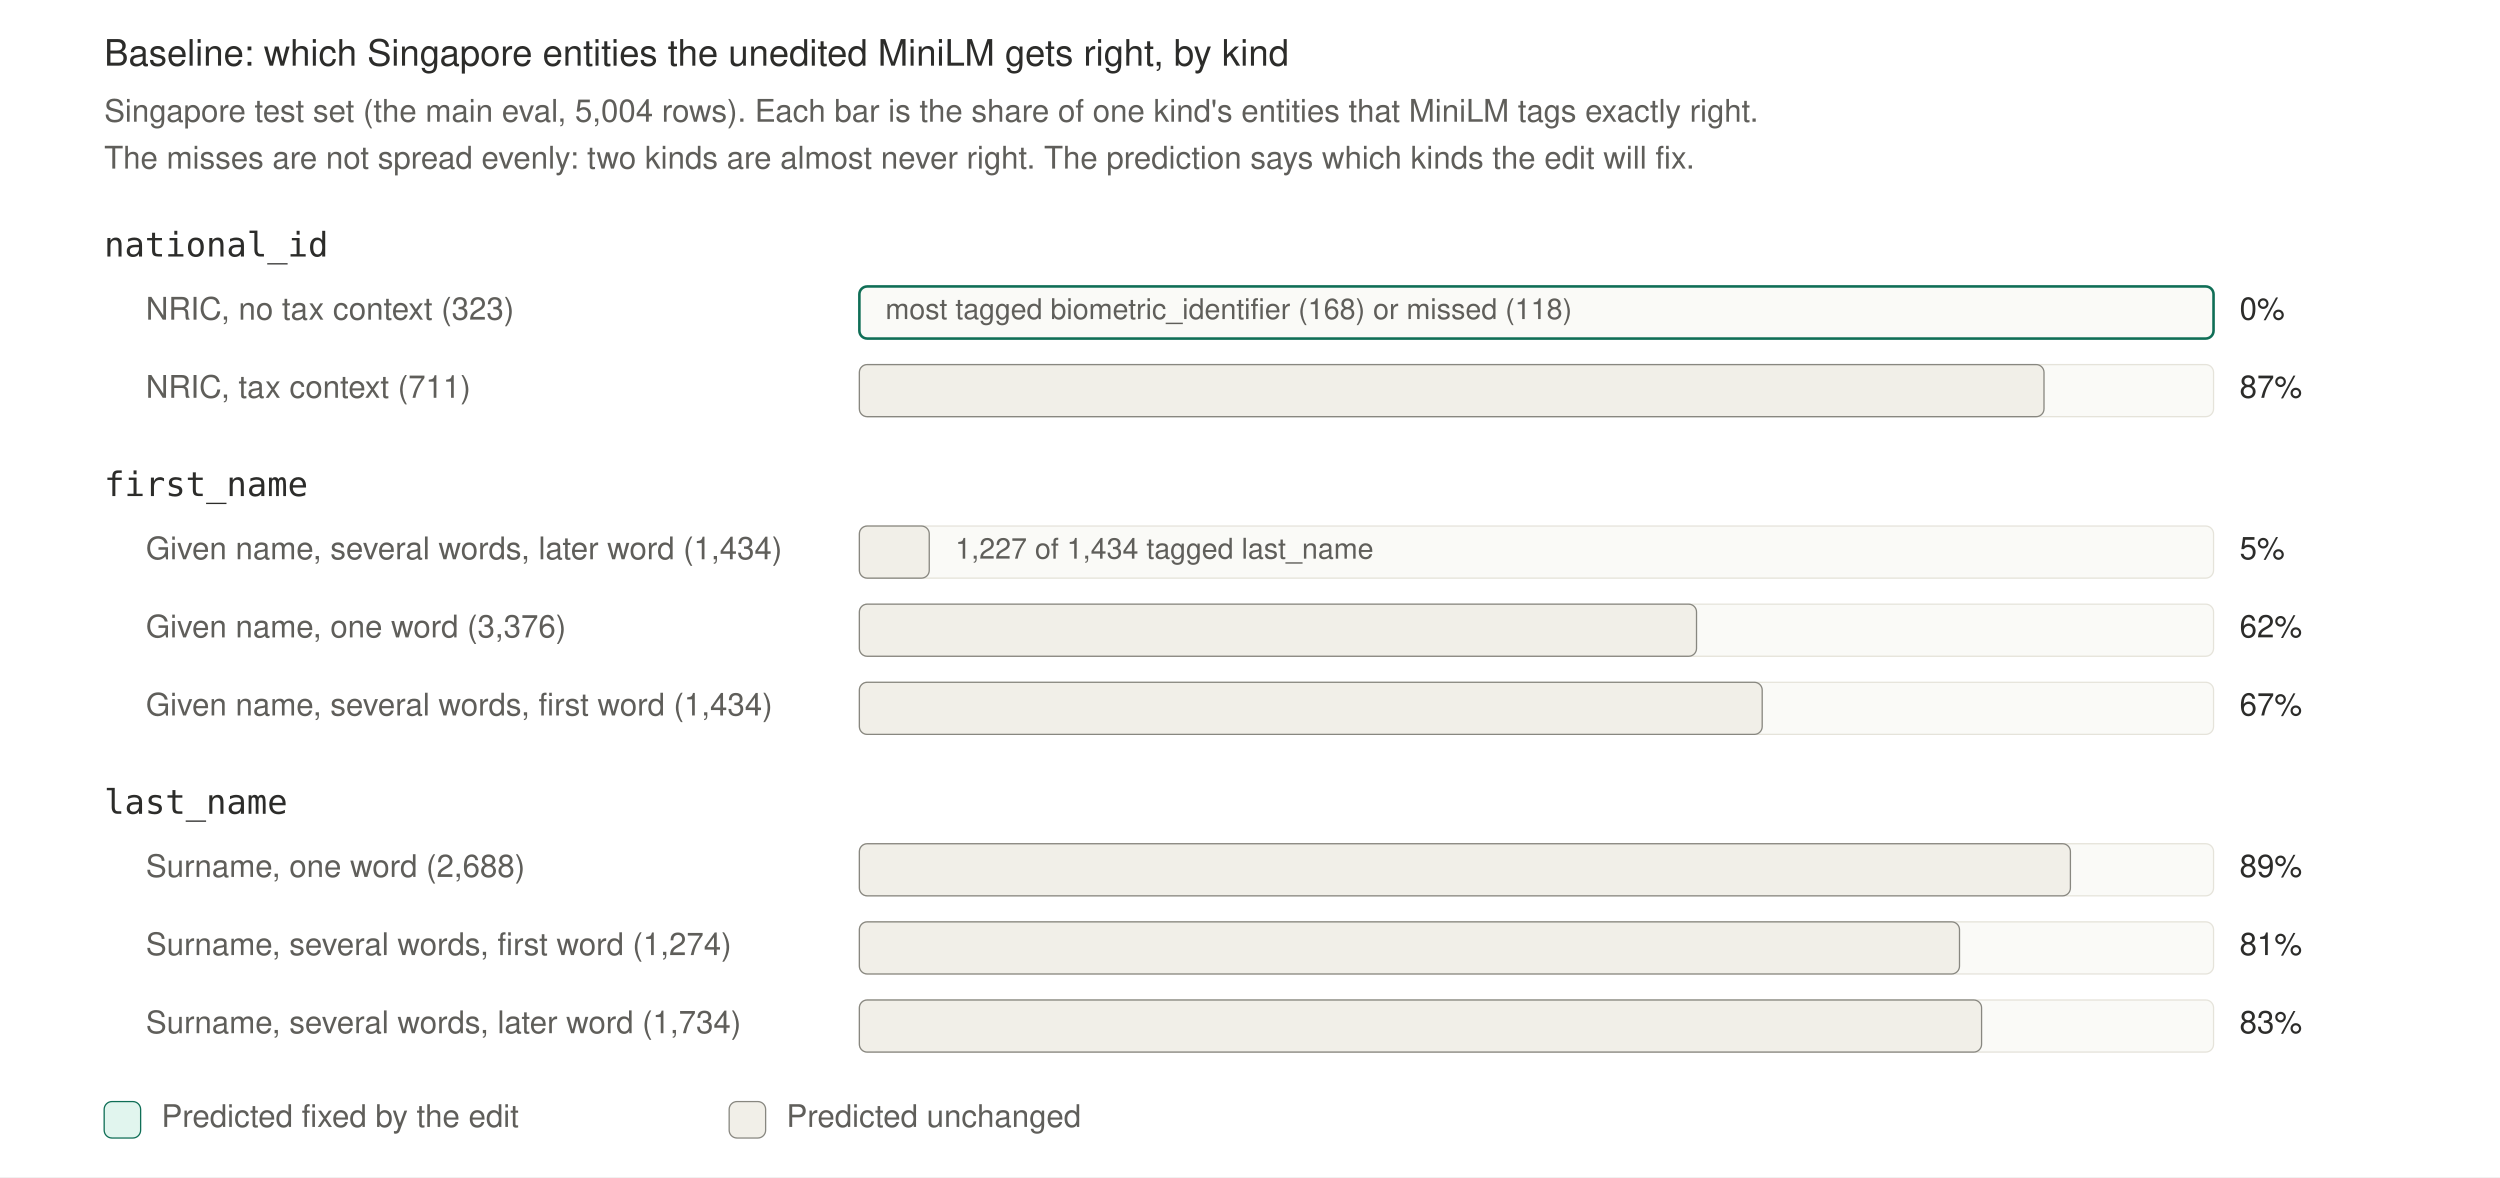
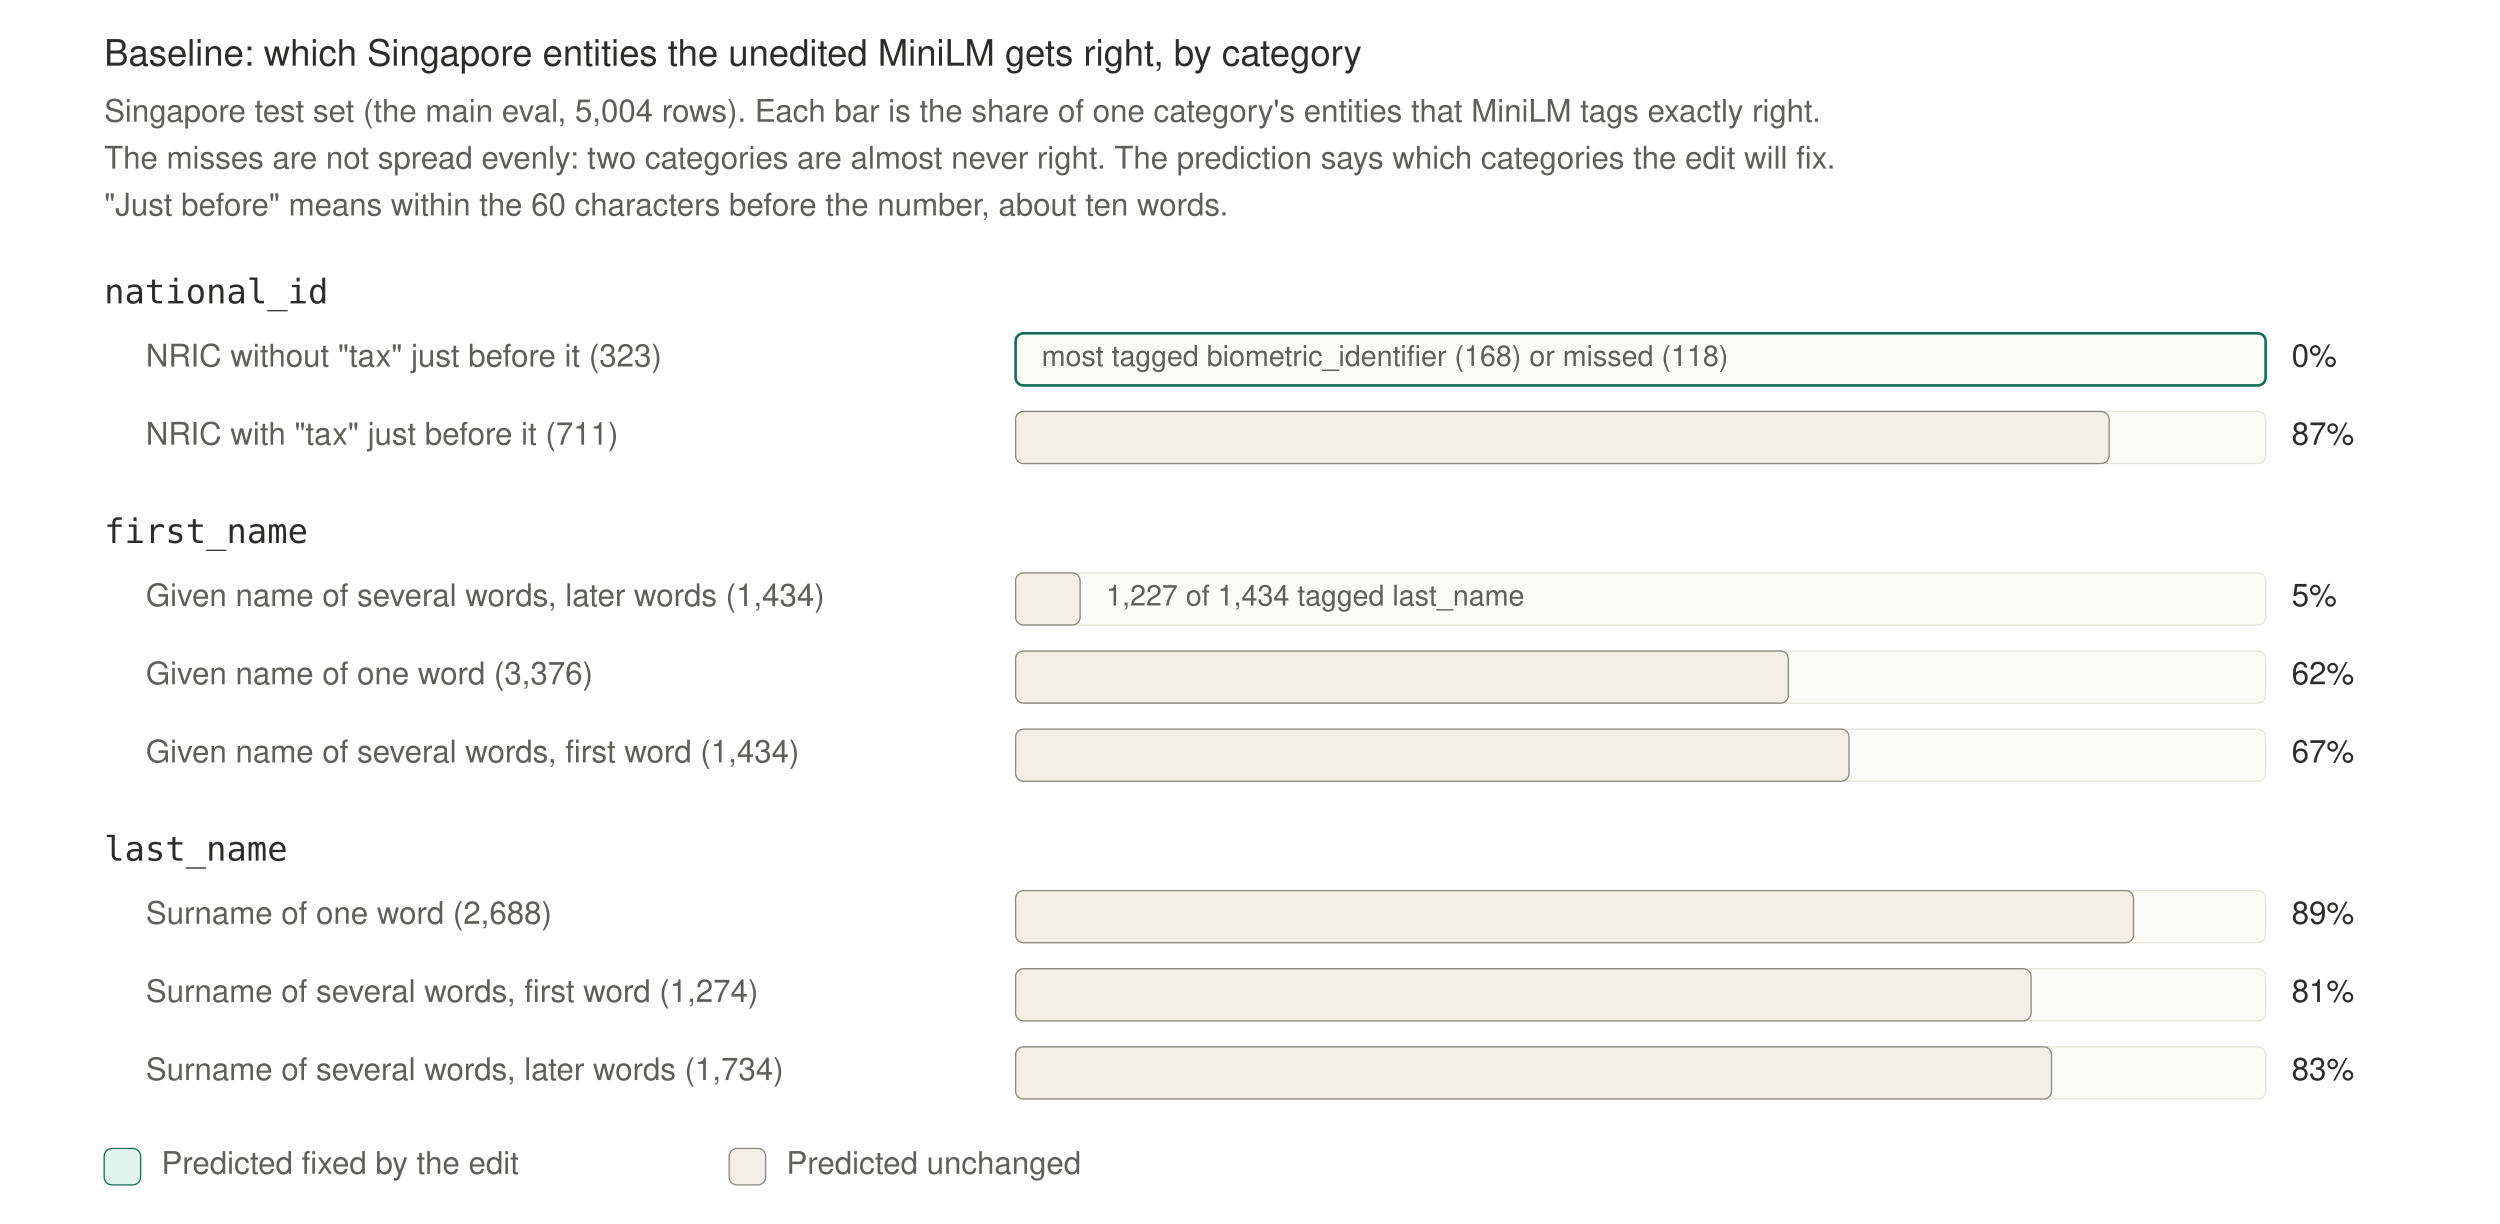
- <svg xmlns="http://www.w3.org/2000/svg" width="960" height="452" viewBox="0 0 960 452" role="img">
+ <svg xmlns="http://www.w3.org/2000/svg" width="960" height="470" viewBox="0 0 960 470" role="img">
  <style>
text { font-family: -apple-system, "Segoe UI", Helvetica, Arial, sans-serif; }
.th { font-size: 14px; font-weight: 500; fill: #2C2C2A; }
.ts { font-size: 12px; fill: #5F5E5A; }
.tl { font-size: 11px; fill: #5F5E5A; }
.mono { font-family: Menlo, Consolas, "DejaVu Sans Mono", monospace; font-size: 13px; fill: #2C2C2A; }
.box rect { fill: #F1EFE8; stroke: #888780; }
.arr { stroke: #5F5E5A; stroke-width: 1.5; fill: none; }
.c-teal rect, rect.c-teal { fill: #E1F5EE; stroke: #0F6E56; } .c-teal .th { fill: #085041; } .c-teal .ts { fill: #0F6E56; }
.c-coral rect, rect.c-coral { fill: #FAECE7; stroke: #993C1D; } .c-coral .th { fill: #712B13; } .c-coral .ts { fill: #993C1D; }
rect.sc { fill: #E1F5EE; stroke: #0F6E56; } text.sc { fill: #085041; font-weight: 500; }
rect.dr { fill: none; stroke: #888780; stroke-dasharray: 4 3; }
.c-purple rect { fill: #EEEDFE; stroke: #534AB7; } .c-purple .th { fill: #3C3489; } .c-purple .ts { fill: #534AB7; }
.card { fill: #FAFAF7; stroke: #E5E3DA; }
rect.tag { fill: #FBEAF0; stroke: #993556; }
.tv { font-size: 12px; font-weight: 500; fill: #2C2C2A; }
.ok { font-size: 12px; font-weight: 500; fill: #3B6D11; } .bad { font-size: 12px; font-weight: 500; fill: #A32D2D; }
</style>
  <defs>
    <marker id="arrow" viewBox="0 0 10 10" refX="8" refY="5" markerWidth="6" markerHeight="6" orient="auto-start-reverse">
      <path d="M2 1L8 5L2 9" fill="none" stroke="#5F5E5A" stroke-width="1.5" stroke-linecap="round" stroke-linejoin="round" />
    </marker>
  </defs>
-   <rect x="0" y="0" width="960" height="452" fill="#FFFFFF" />
-   <text class="th" x="40" y="22" text-anchor="start" dominant-baseline="central">Baseline: which Singapore entities the unedited MiniLM gets right, by kind</text>
-   <text class="ts" x="40" y="44" text-anchor="start" dominant-baseline="central">Singapore test set (the main eval, 5,004 rows). Each bar is the share of one kind's entities that MiniLM tags exactly right.</text>
-   <text class="ts" x="40" y="62" text-anchor="start" dominant-baseline="central">The misses are not spread evenly: two kinds are almost never right. The prediction says which kinds the edit will fix.</text>
-   <text class="mono" x="40" y="94" text-anchor="start" dominant-baseline="central">national_id</text>
-   <text class="ts" x="56" y="120" text-anchor="start" dominant-baseline="central">NRIC, no tax context (323)</text>
-   <rect x="330" y="110" width="520" height="20" rx="3" fill="#FAFAF7" stroke="#0F6E56" stroke-width="1" />
-   <text class="tl" x="340" y="120" text-anchor="start" dominant-baseline="central">most tagged biometric_identifier (168) or missed (118)</text>
-   <text class="tv" x="860" y="120" text-anchor="start" dominant-baseline="central">0%</text>
-   <text class="ts" x="56" y="150" text-anchor="start" dominant-baseline="central">NRIC, tax context (711)</text>
-   <rect x="330" y="140" width="520" height="20" rx="3" fill="#FAFAF7" stroke="#E5E3DA" stroke-width="0.5" />
+   <rect x="0" y="0" width="960" height="470" fill="#FFFFFF" />
+   <text class="th" x="40" y="22" text-anchor="start" dominant-baseline="central">Baseline: which Singapore entities the unedited MiniLM gets right, by category</text>
+   <text class="ts" x="40" y="44" text-anchor="start" dominant-baseline="central">Singapore test set (the main eval, 5,004 rows). Each bar is the share of one category's entities that MiniLM tags exactly right.</text>
+   <text class="ts" x="40" y="62" text-anchor="start" dominant-baseline="central">The misses are not spread evenly: two categories are almost never right. The prediction says which categories the edit will fix.</text>
+   <text class="ts" x="40" y="80" text-anchor="start" dominant-baseline="central">"Just before" means within the 60 characters before the number, about ten words.</text>
+   <text class="mono" x="40" y="112" text-anchor="start" dominant-baseline="central">national_id</text>
+   <text class="ts" x="56" y="138" text-anchor="start" dominant-baseline="central">NRIC without "tax" just before it (323)</text>
+   <rect x="390" y="128" width="480" height="20" rx="3" fill="#FAFAF7" stroke="#0F6E56" stroke-width="1" />
+   <text class="tl" x="400" y="138" text-anchor="start" dominant-baseline="central">most tagged biometric_identifier (168) or missed (118)</text>
+   <text class="tv" x="880" y="138" text-anchor="start" dominant-baseline="central">0%</text>
+   <text class="ts" x="56" y="168" text-anchor="start" dominant-baseline="central">NRIC with "tax" just before it (711)</text>
+   <rect x="390" y="158" width="480" height="20" rx="3" fill="#FAFAF7" stroke="#E5E3DA" stroke-width="0.5" />
  <g class="box">
-     <rect x="330" y="140" width="454.896" height="20" rx="3" stroke-width="0.5" />
+     <rect x="390" y="158" width="419.904" height="20" rx="3" stroke-width="0.5" />
  </g>
-   <text class="tv" x="860" y="150" text-anchor="start" dominant-baseline="central">87%</text>
-   <text class="mono" x="40" y="186" text-anchor="start" dominant-baseline="central">first_name</text>
-   <text class="ts" x="56" y="212" text-anchor="start" dominant-baseline="central">Given name, several words, later word (1,434)</text>
-   <rect x="330" y="202" width="520" height="20" rx="3" fill="#FAFAF7" stroke="#E5E3DA" stroke-width="0.5" />
+   <text class="tv" x="880" y="168" text-anchor="start" dominant-baseline="central">87%</text>
+   <text class="mono" x="40" y="204" text-anchor="start" dominant-baseline="central">first_name</text>
+   <text class="ts" x="56" y="230" text-anchor="start" dominant-baseline="central">Given name of several words, later words (1,434)</text>
+   <rect x="390" y="220" width="480" height="20" rx="3" fill="#FAFAF7" stroke="#E5E3DA" stroke-width="0.5" />
  <g class="box">
-     <rect x="330" y="202" width="26.832" height="20" rx="3" stroke-width="0.5" />
+     <rect x="390" y="220" width="24.768" height="20" rx="3" stroke-width="0.5" />
  </g>
-   <text class="tl" x="366.832" y="212" text-anchor="start" dominant-baseline="central">1,227 of 1,434 tagged last_name</text>
-   <text class="tv" x="860" y="212" text-anchor="start" dominant-baseline="central">5%</text>
-   <text class="ts" x="56" y="242" text-anchor="start" dominant-baseline="central">Given name, one word (3,376)</text>
-   <rect x="330" y="232" width="520" height="20" rx="3" fill="#FAFAF7" stroke="#E5E3DA" stroke-width="0.5" />
+   <text class="tl" x="424.768" y="230" text-anchor="start" dominant-baseline="central">1,227 of 1,434 tagged last_name</text>
+   <text class="tv" x="880" y="230" text-anchor="start" dominant-baseline="central">5%</text>
+   <text class="ts" x="56" y="260" text-anchor="start" dominant-baseline="central">Given name of one word (3,376)</text>
+   <rect x="390" y="250" width="480" height="20" rx="3" fill="#FAFAF7" stroke="#E5E3DA" stroke-width="0.5" />
  <g class="box">
-     <rect x="330" y="232" width="321.464" height="20" rx="3" stroke-width="0.5" />
+     <rect x="390" y="250" width="296.736" height="20" rx="3" stroke-width="0.5" />
  </g>
-   <text class="tv" x="860" y="242" text-anchor="start" dominant-baseline="central">62%</text>
-   <text class="ts" x="56" y="272" text-anchor="start" dominant-baseline="central">Given name, several words, first word (1,434)</text>
-   <rect x="330" y="262" width="520" height="20" rx="3" fill="#FAFAF7" stroke="#E5E3DA" stroke-width="0.5" />
+   <text class="tv" x="880" y="260" text-anchor="start" dominant-baseline="central">62%</text>
+   <text class="ts" x="56" y="290" text-anchor="start" dominant-baseline="central">Given name of several words, first word (1,434)</text>
+   <rect x="390" y="280" width="480" height="20" rx="3" fill="#FAFAF7" stroke="#E5E3DA" stroke-width="0.5" />
  <g class="box">
-     <rect x="330" y="262" width="346.684" height="20" rx="3" stroke-width="0.5" />
+     <rect x="390" y="280" width="320.016" height="20" rx="3" stroke-width="0.5" />
  </g>
-   <text class="tv" x="860" y="272" text-anchor="start" dominant-baseline="central">67%</text>
-   <text class="mono" x="40" y="308" text-anchor="start" dominant-baseline="central">last_name</text>
-   <text class="ts" x="56" y="334" text-anchor="start" dominant-baseline="central">Surname, one word (2,688)</text>
-   <rect x="330" y="324" width="520" height="20" rx="3" fill="#FAFAF7" stroke="#E5E3DA" stroke-width="0.5" />
+   <text class="tv" x="880" y="290" text-anchor="start" dominant-baseline="central">67%</text>
+   <text class="mono" x="40" y="326" text-anchor="start" dominant-baseline="central">last_name</text>
+   <text class="ts" x="56" y="352" text-anchor="start" dominant-baseline="central">Surname of one word (2,688)</text>
+   <rect x="390" y="342" width="480" height="20" rx="3" fill="#FAFAF7" stroke="#E5E3DA" stroke-width="0.5" />
  <g class="box">
-     <rect x="330" y="324" width="465.036" height="20" rx="3" stroke-width="0.5" />
+     <rect x="390" y="342" width="429.264" height="20" rx="3" stroke-width="0.5" />
  </g>
-   <text class="tv" x="860" y="334" text-anchor="start" dominant-baseline="central">89%</text>
-   <text class="ts" x="56" y="364" text-anchor="start" dominant-baseline="central">Surname, several words, first word (1,274)</text>
-   <rect x="330" y="354" width="520" height="20" rx="3" fill="#FAFAF7" stroke="#E5E3DA" stroke-width="0.5" />
+   <text class="tv" x="880" y="352" text-anchor="start" dominant-baseline="central">89%</text>
+   <text class="ts" x="56" y="382" text-anchor="start" dominant-baseline="central">Surname of several words, first word (1,274)</text>
+   <rect x="390" y="372" width="480" height="20" rx="3" fill="#FAFAF7" stroke="#E5E3DA" stroke-width="0.5" />
  <g class="box">
-     <rect x="330" y="354" width="422.448" height="20" rx="3" stroke-width="0.5" />
+     <rect x="390" y="372" width="389.952" height="20" rx="3" stroke-width="0.5" />
  </g>
-   <text class="tv" x="860" y="364" text-anchor="start" dominant-baseline="central">81%</text>
-   <text class="ts" x="56" y="394" text-anchor="start" dominant-baseline="central">Surname, several words, later word (1,734)</text>
-   <rect x="330" y="384" width="520" height="20" rx="3" fill="#FAFAF7" stroke="#E5E3DA" stroke-width="0.5" />
+   <text class="tv" x="880" y="382" text-anchor="start" dominant-baseline="central">81%</text>
+   <text class="ts" x="56" y="412" text-anchor="start" dominant-baseline="central">Surname of several words, later words (1,734)</text>
+   <rect x="390" y="402" width="480" height="20" rx="3" fill="#FAFAF7" stroke="#E5E3DA" stroke-width="0.5" />
  <g class="box">
-     <rect x="330" y="384" width="430.924" height="20" rx="3" stroke-width="0.5" />
+     <rect x="390" y="402" width="397.776" height="20" rx="3" stroke-width="0.5" />
  </g>
-   <text class="tv" x="860" y="394" text-anchor="start" dominant-baseline="central">83%</text>
+   <text class="tv" x="880" y="412" text-anchor="start" dominant-baseline="central">83%</text>
  <g class="c-teal">
-     <rect x="40" y="423" width="14" height="14" rx="3" stroke-width="0.5" />
+     <rect x="40" y="441" width="14" height="14" rx="3" stroke-width="0.5" />
  </g>
-   <text class="ts" x="62" y="430" text-anchor="start" dominant-baseline="central">Predicted fixed by the edit</text>
+   <text class="ts" x="62" y="448" text-anchor="start" dominant-baseline="central">Predicted fixed by the edit</text>
  <g class="box">
-     <rect x="280" y="423" width="14" height="14" rx="3" stroke-width="0.5" />
+     <rect x="280" y="441" width="14" height="14" rx="3" stroke-width="0.5" />
  </g>
-   <text class="ts" x="302" y="430" text-anchor="start" dominant-baseline="central">Predicted unchanged</text>
+   <text class="ts" x="302" y="448" text-anchor="start" dominant-baseline="central">Predicted unchanged</text>
</svg>
